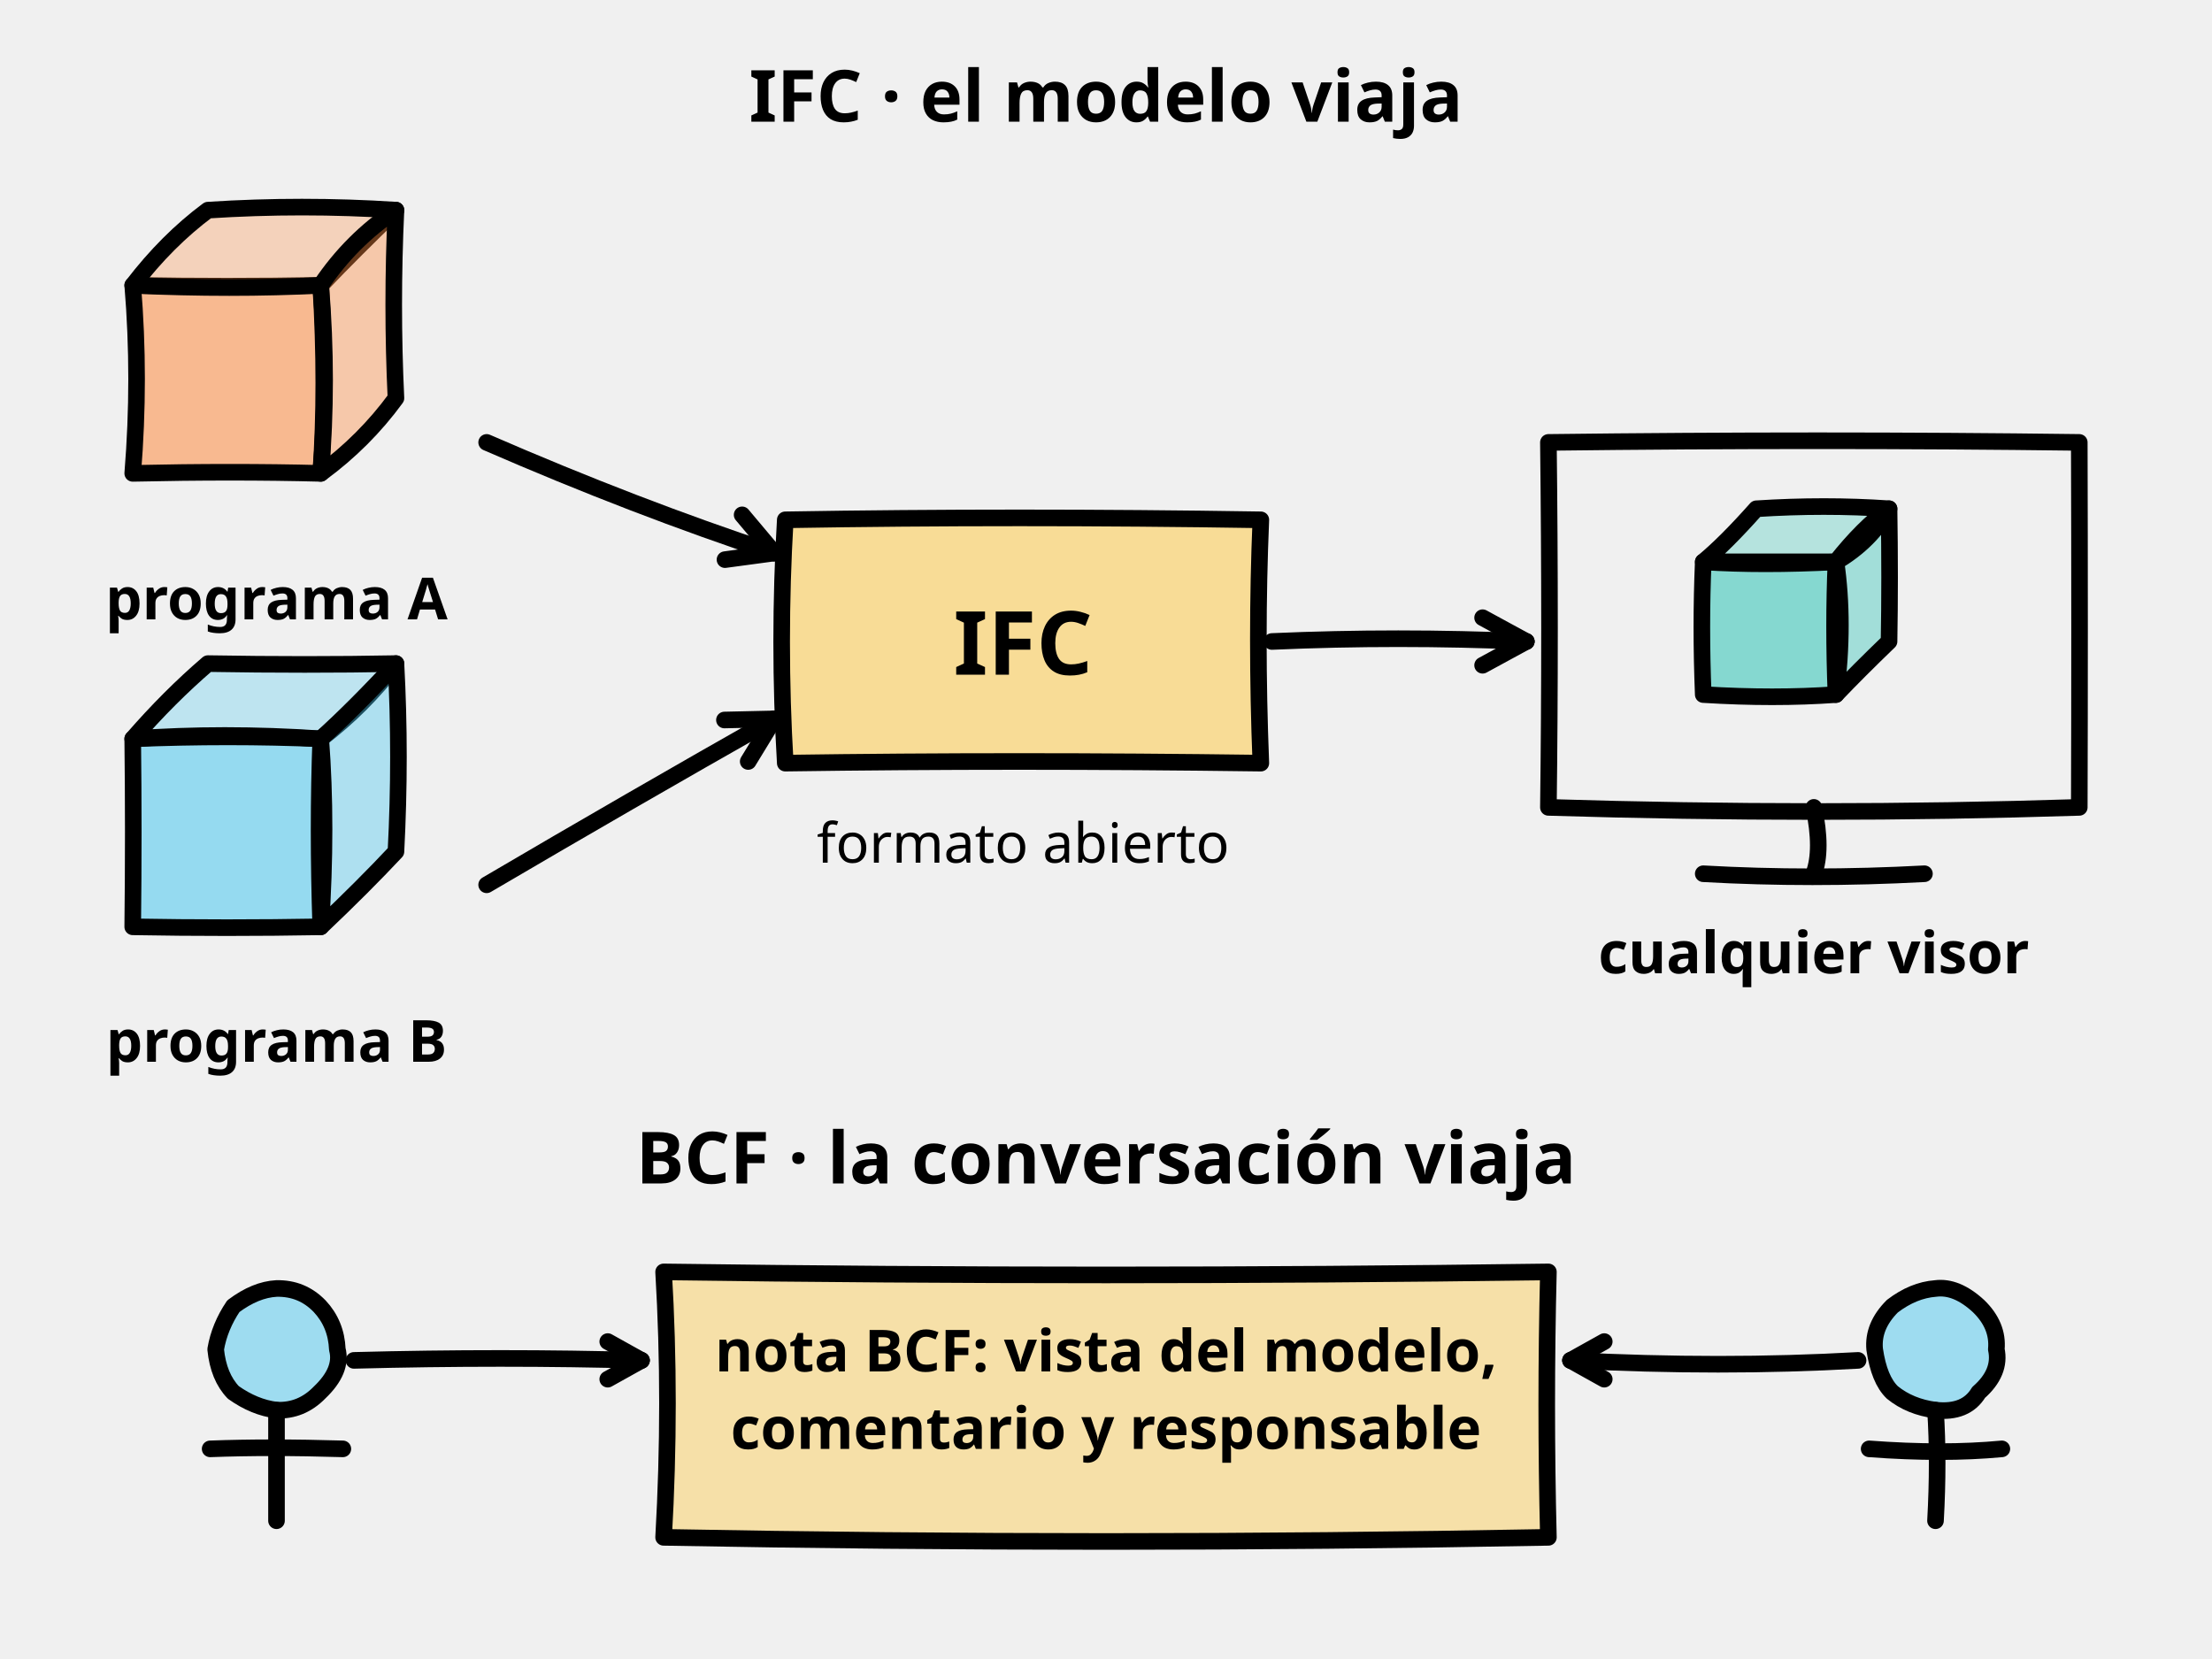
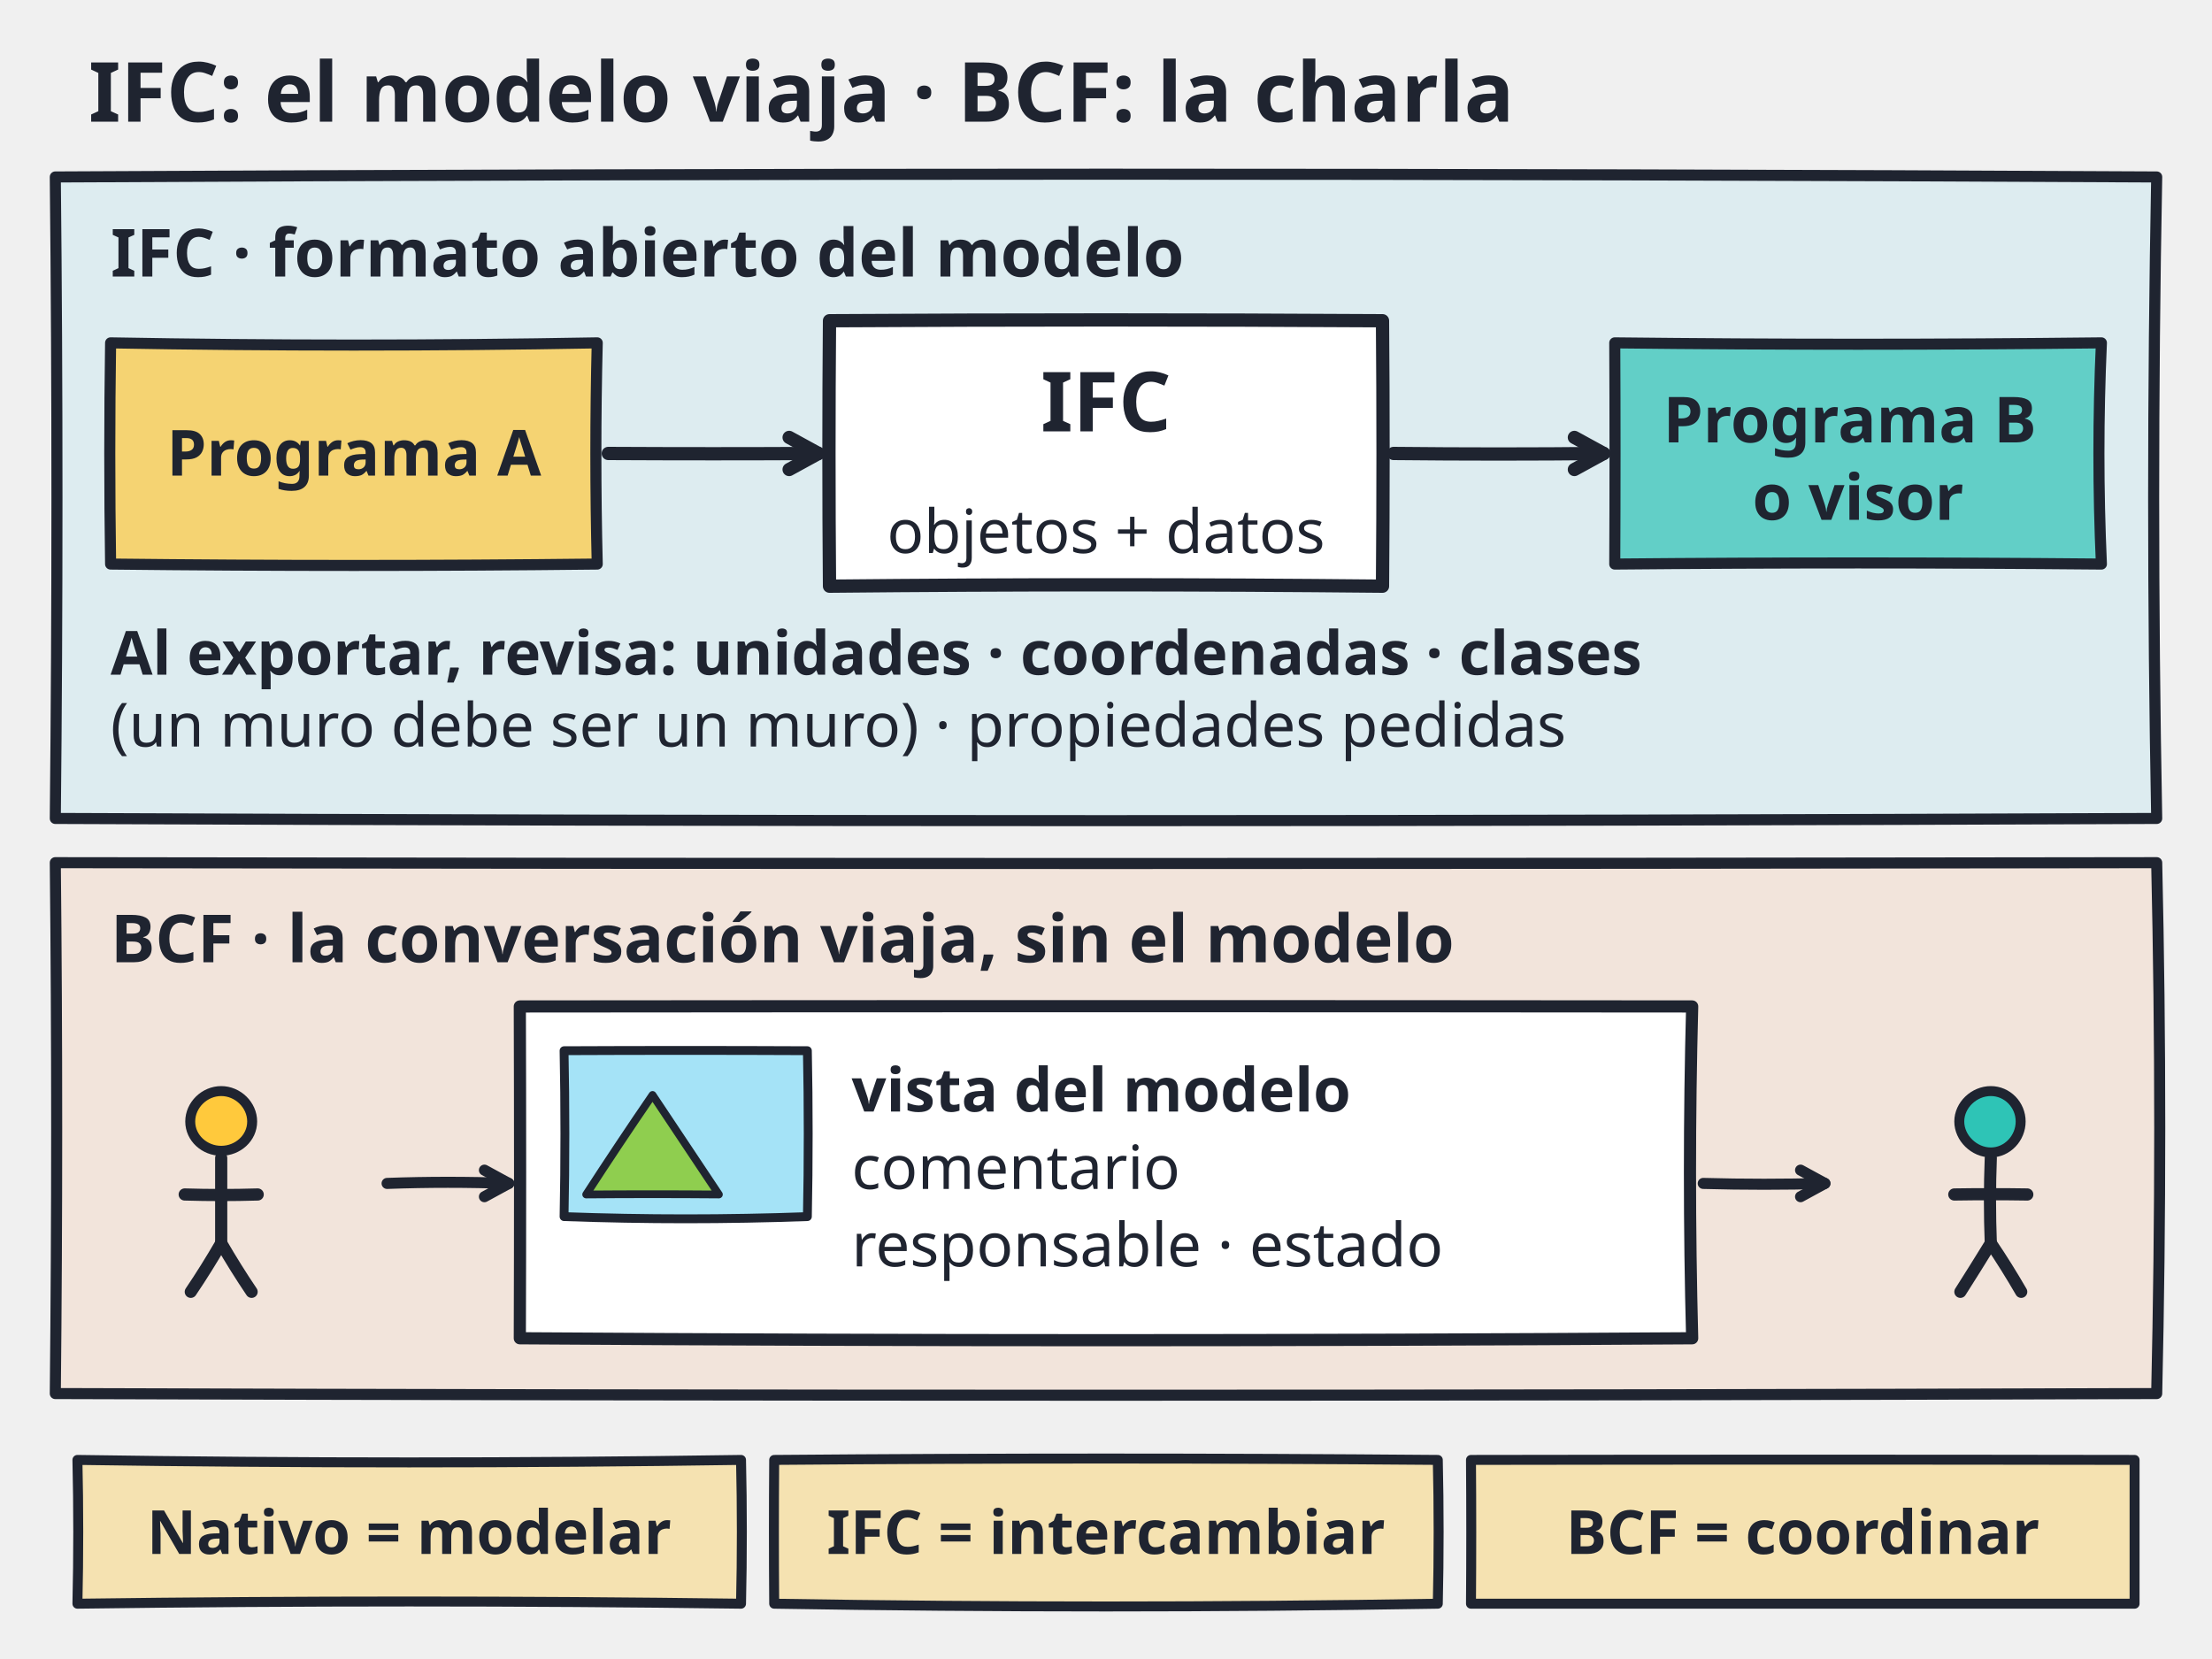
- <svg xmlns="http://www.w3.org/2000/svg" viewBox="0 0 400 300" role="img" aria-labelledby="t">
-   <g fill="none" stroke="currentColor" stroke-width="3" stroke-linecap="round" stroke-linejoin="round">
-     <path d="M24 51.6Q41.1 51.9 58 51.6Q59.1 69.9 58 85.6Q42.2 85.2 24 85.6Q25.4 68.4 24 51.6Z" fill="#FF8C42" fill-opacity="0.55" />
-     <path d="M24 51.6Q30.2 43.5 37.6 38Q54.6 36.9 71.6 38Q64.1 45.2 58 51.6Q41.9 52.4 24 51.6Z" fill="#FF8C42" fill-opacity="0.3" />
-     <path d="M58 51.6Q63.5 43.4 71.6 38Q70.8 55.2 71.6 72Q65.9 79.8 58 85.6Q59.4 68.9 58 51.6Z" fill="#FF8C42" fill-opacity="0.4" />
-     <path d="M24 133.6Q41.4 132.9 58 133.6Q57.4 149.7 58 167.6Q41.1 167.9 24 167.6Q24.2 150.3 24 133.6Z" fill="#4CC9F0" fill-opacity="0.55" />
-     <path d="M24 133.6Q30.6 126 37.6 120Q55.6 120.3 71.6 120Q65.6 127.8 58 133.6Q40.3 132.4 24 133.6Z" fill="#4CC9F0" fill-opacity="0.3" />
-     <path d="M58 133.6Q64.1 128.1 71.6 120Q72.5 136.7 71.6 154Q65.7 160.3 58 167.6Q59.2 149.3 58 133.6Z" fill="#4CC9F0" fill-opacity="0.4" />
-     <path d="M88 80Q114.9 91.7 140 100" />
-     <path d="M140 100L131.1 101.2" />
-     <path d="M140 100L134.2 93.1" />
-     <path d="M88 160Q113.7 144.9 140 130" />
-     <path d="M140 130L135.3 137.7" />
-     <path d="M140 130L131 130.2" />
-     <path d="M142 94Q183.8 93.3 228 94Q227.1 115.3 228 138Q183.6 137.4 142 138Q140.7 116.1 142 94Z" fill="#FFC93C" fill-opacity="0.5" />
-     <path d="M230 116Q252.7 115 276 116" />
-     <path d="M276 116L268.1 120.3" />
-     <path d="M276 116L268.1 111.7" />
-     <path d="M280 80Q329.4 79.4 376 80Q376.1 114.3 376 146Q328.8 147.5 280 146Q280.4 114.2 280 80Z" />
-     <path d="M308 101.6Q318.6 102.3 332 101.6Q331.5 113 332 125.6Q320.9 126.4 308 125.6Q307.5 113.2 308 101.6Z" fill="#2EC4B6" fill-opacity="0.55" />
-     <path d="M308 101.6Q312.1 98.2 317.6 92Q330 91.2 341.6 92Q336.9 95.4 332 101.6Q319.3 101.6 308 101.6Z" fill="#2EC4B6" fill-opacity="0.3" />
-     <path d="M332 101.6Q338.3 97.9 341.6 92Q341.8 104.8 341.6 116Q336 121.4 332 125.6Q333.6 112.5 332 101.6Z" fill="#2EC4B6" fill-opacity="0.4" />
-     <path d="M328 146Q329.6 153.7 328 158" />
-     <path d="M308 158Q327.5 159.1 348 158" />
-     <path d="M61 244Q62 247.8 57.8 251.8Q54.5 255.2 50 255Q46 254.5 42.2 251.8Q39.5 249 39 244Q39.7 239.9 42.2 236.2Q46.2 233.2 50 233Q54.6 232.9 57.8 236.2Q60.8 239.4 61 244Z" fill="#4CC9F0" fill-opacity="0.5" />
-     <path d="M50 255Q50 264.6 50 275" />
-     <path d="M38 262Q48.7 261.6 62 262" />
-     <path d="M361 244Q361.9 248.2 357.8 251.8Q355.5 255.6 350 255Q345.4 254.4 342.2 251.8Q339.8 249.5 339 244Q338.6 239.8 342.2 236.2Q346 233.3 350 233Q353.8 232.5 357.8 236.2Q361.4 239.7 361 244Z" fill="#4CC9F0" fill-opacity="0.5" />
-     <path d="M350 255Q350.6 264.2 350 275" />
-     <path d="M338 262Q351.4 263 362 262" />
-     <path d="M120 230Q200 231.1 280 230Q279.4 254.1 280 278Q200.1 279.5 120 278Q121.4 253.5 120 230Z" fill="#FFC93C" fill-opacity="0.4" />
-     <path d="M64 246Q91 245.3 116 246" />
-     <path d="M116 246L109.9 249.4" />
-     <path d="M116 246L109.9 242.6" />
-     <path d="M336 246Q311.4 247.4 284 246" />
-     <path d="M284 246L290.1 242.6" />
-     <path d="M284 246L290.1 249.4" />
+ <svg xmlns="http://www.w3.org/2000/svg" viewBox="0 0 400 300" role="img" aria-labelledby="t d">
+   <g stroke-linecap="round" stroke-linejoin="round">
+     <path d="M10 32Q200 31 390 32Q388.9 90 390 148Q200 148.8 10 148Q10.6 90 10 32Z" fill="#4CC9F0" fill-opacity="0.12" stroke="#1F2430" stroke-width="2" />
+     <path d="M20 62Q64 62.8 108 62Q107.5 82 108 102Q64 102.5 20 102Q19.7 82 20 62Z" fill="#FFC93C" fill-opacity="0.7" stroke="#1F2430" stroke-width="2" />
+     <path d="M292 62Q336 62.5 380 62Q379.1 82 380 102Q336 101.6 292 102Q292.1 82 292 62Z" fill="#2EC4B6" fill-opacity="0.7" stroke="#1F2430" stroke-width="2" />
+     <path d="M150 58Q200 57.7 250 58Q250.2 82 250 106Q200 105.5 150 106Q149.8 82 150 58Z" fill="#FFFFFF" stroke="#1F2430" stroke-width="2.4" />
+     <path d="M110 82Q129 82.1 148 82" fill="none" stroke="#1F2430" stroke-width="2.4" />
+     <path d="M142.7 84.9L148 82L142.7 79.1" fill="none" stroke="#1F2430" stroke-width="2.4" />
+     <path d="M252 82Q271 82.2 290 82" fill="none" stroke="#1F2430" stroke-width="2.4" />
+     <path d="M284.7 84.9L290 82L284.7 79.1" fill="none" stroke="#1F2430" stroke-width="2.4" />
+     <path d="M10 156Q200 156.3 390 156Q391.1 204 390 252Q200 252.6 10 252Q10.5 204 10 156Z" fill="#FF8C42" fill-opacity="0.12" stroke="#1F2430" stroke-width="2" />
+     <path d="M40 197.3C43 197.3 45.6 199.8 45.6 202.8C45.6 205.8 43 208.1 40 208.1C37 208.1 34.4 205.8 34.4 202.8C34.4 199.8 37 197.3 40 197.3Z" fill="#FFC93C" stroke="#1F2430" stroke-width="1.8" />
+     <path d="M40 209.4Q40 217.1 40 224.8" fill="none" stroke="#1F2430" stroke-width="2.2" />
+     <path d="M33.4 216Q40 216.2 46.6 216" fill="none" stroke="#1F2430" stroke-width="2.2" />
+     <path d="M40 224.8Q37.4 229.3 34.5 233.6" fill="none" stroke="#1F2430" stroke-width="2.2" />
+     <path d="M40 224.8Q42.6 229.3 45.5 233.6" fill="none" stroke="#1F2430" stroke-width="2.2" />
+     <path d="M360 197.3C363 197.3 365.4 199.8 365.4 202.8C365.4 205.8 363 208.4 360 208.4C357 208.4 354.3 205.8 354.3 202.8C354.3 199.8 357 197.3 360 197.3Z" fill="#2EC4B6" stroke="#1F2430" stroke-width="1.8" />
+     <path d="M360 209.4Q359.7 217.1 360 224.8" fill="none" stroke="#1F2430" stroke-width="2.2" />
+     <path d="M353.4 216Q360 215.9 366.6 216" fill="none" stroke="#1F2430" stroke-width="2.2" />
+     <path d="M360 224.8Q357.3 229.2 354.5 233.6" fill="none" stroke="#1F2430" stroke-width="2.2" />
+     <path d="M360 224.8Q362.9 229.1 365.5 233.6" fill="none" stroke="#1F2430" stroke-width="2.2" />
+     <path d="M94 182Q200 181.9 306 182Q305.2 212 306 242Q200 242.7 94 242Q94.1 212 94 182Z" fill="#FFFFFF" stroke="#1F2430" stroke-width="2.2" />
+     <path d="M102 190Q124 189.9 146 190Q146.3 205 146 220Q124 220.8 102 220Q102.3 205 102 190Z" fill="#4CC9F0" fill-opacity="0.5" stroke="#1F2430" stroke-width="1.6" />
+     <path d="M106 216Q111.9 206.9 118 198Q124 207 130 216Q118 215.9 106 216Z" fill="#8AC926" fill-opacity="0.8" stroke="#1F2430" stroke-width="1.4" />
+     <path d="M70 214Q81 213.6 92 214" fill="none" stroke="#1F2430" stroke-width="2" />
+     <path d="M87.6 216.4L92 214L87.6 211.6" fill="none" stroke="#1F2430" stroke-width="2" />
+     <path d="M308 214Q319 214.3 330 214" fill="none" stroke="#1F2430" stroke-width="2" />
+     <path d="M325.6 216.4L330 214L325.6 211.6" fill="none" stroke="#1F2430" stroke-width="2" />
+     <path d="M14 264Q74 264.9 134 264Q134.3 277 134 290Q74 289.2 14 290Q14.3 277 14 264Z" fill="#FFC93C" fill-opacity="0.35" stroke="#1F2430" stroke-width="1.8" />
+     <path d="M140 264Q200 263.5 260 264Q260.3 277 260 290Q200 291 140 290Q139.9 277 140 264Z" fill="#FFC93C" fill-opacity="0.35" stroke="#1F2430" stroke-width="1.8" />
+     <path d="M266 264Q326 263.9 386 264Q386 277 386 290Q326 290 266 290Q266.1 277 266 264Z" fill="#FFC93C" fill-opacity="0.35" stroke="#1F2430" stroke-width="1.8" />
  </g>
-   <g fill="currentColor" stroke="none" font-family="Archivo, system-ui, sans-serif">
-     <text x="200" y="22" font-size="13" font-weight="700" text-anchor="middle">IFC · el modelo viaja</text>
-     <text x="50" y="112" font-size="10.5" font-weight="600" text-anchor="middle">programa A</text>
-     <text x="50" y="192" font-size="10.5" font-weight="600" text-anchor="middle">programa B</text>
-     <text x="185" y="122" font-size="16" font-weight="700" text-anchor="middle">IFC</text>
-     <text x="328" y="176" font-size="10.5" font-weight="600" text-anchor="middle">cualquier visor</text>
-     <text x="185" y="156" font-size="10" font-weight="400" text-anchor="middle">formato abierto</text>
-     <text x="200" y="214" font-size="13" font-weight="700" text-anchor="middle">BCF · la conversación viaja</text>
-     <text x="200" y="248" font-size="10.5" font-weight="600" text-anchor="middle">nota BCF: vista del modelo,</text>
-     <text x="200" y="262" font-size="10.5" font-weight="600" text-anchor="middle">comentario y responsable</text>
+   <g stroke="none" fill="#1F2430" font-family="Archivo, 'Segoe UI', system-ui, sans-serif">
+     <text x="16" y="22" font-size="15" font-weight="700">IFC: el modelo viaja · BCF: la charla</text>
+     <text x="20" y="50" font-size="12" font-weight="700">IFC · formato abierto del modelo</text>
+     <text x="64" y="86" font-size="11.5" font-weight="700" text-anchor="middle">Programa A</text>
+     <text x="336" y="80" font-size="11.5" font-weight="700" text-anchor="middle">
+       <tspan x="336">Programa B</tspan>
+       <tspan x="336" dy="14">o visor</tspan>
+     </text>
+     <text x="200" y="78" font-size="15" font-weight="800" text-anchor="middle">IFC</text>
+     <text x="200" y="100" font-size="11" text-anchor="middle">objetos + datos</text>
+     <text x="20" y="122" font-size="11" font-weight="600">Al exportar, revisa: unidades · coordenadas · clases</text>
+     <text x="20" y="135" font-size="11">(un muro debe ser un muro) · propiedades pedidas</text>
+     <text x="20" y="174" font-size="12" font-weight="700">BCF · la conversación viaja, sin el modelo</text>
+     <text x="154" y="201" font-size="11" font-weight="600">vista del modelo</text>
+     <text x="154" y="215" font-size="11">comentario</text>
+     <text x="154" y="229" font-size="11">responsable · estado</text>
+     <text x="74" y="281" font-size="11" font-weight="700" text-anchor="middle">Nativo = modelar</text>
+     <text x="200" y="281" font-size="11" font-weight="700" text-anchor="middle">IFC = intercambiar</text>
+     <text x="326" y="281" font-size="11" font-weight="700" text-anchor="middle">BCF = coordinar</text>
  </g>
</svg>
